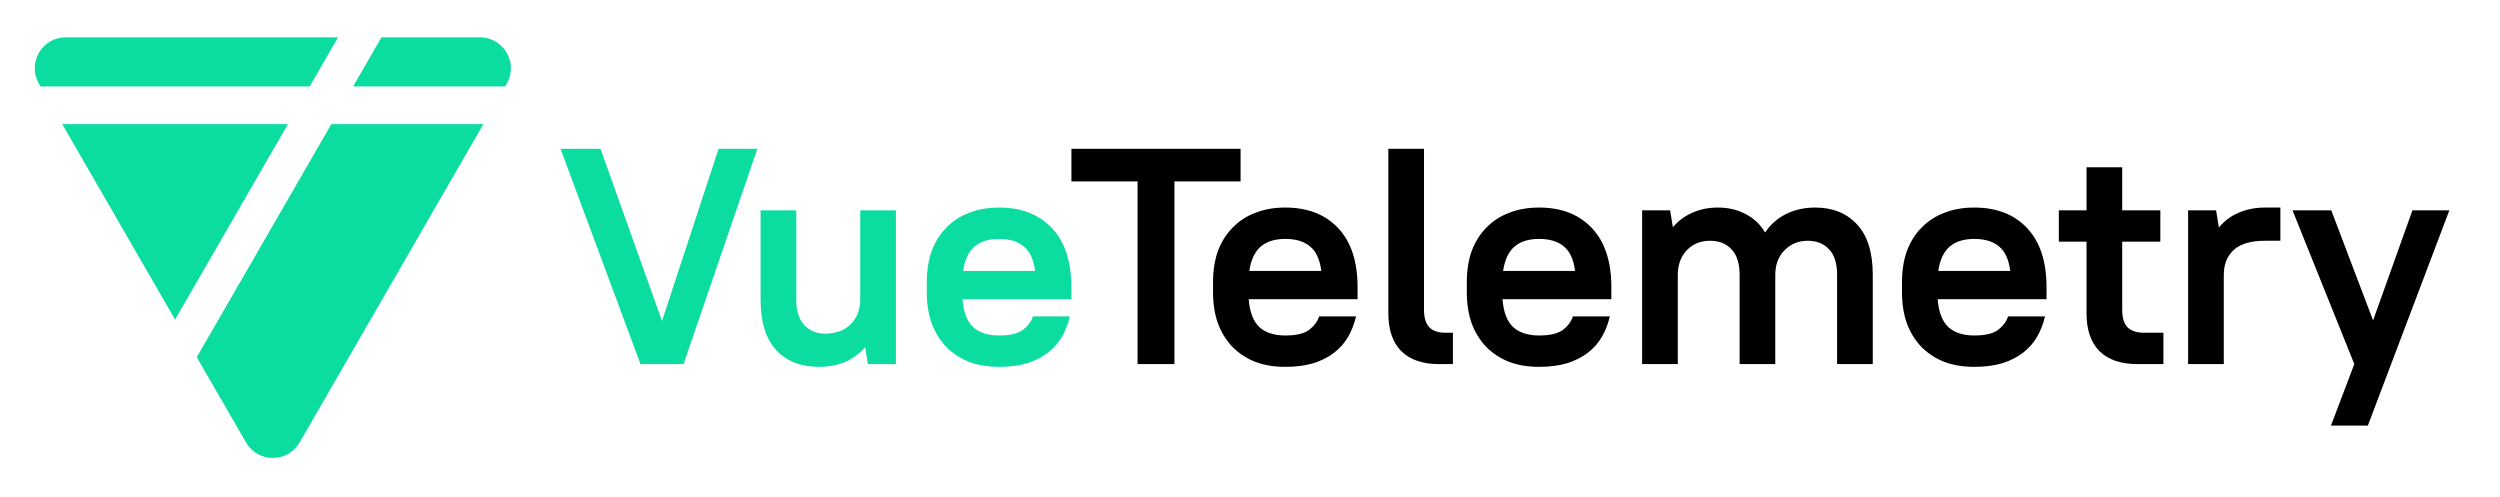
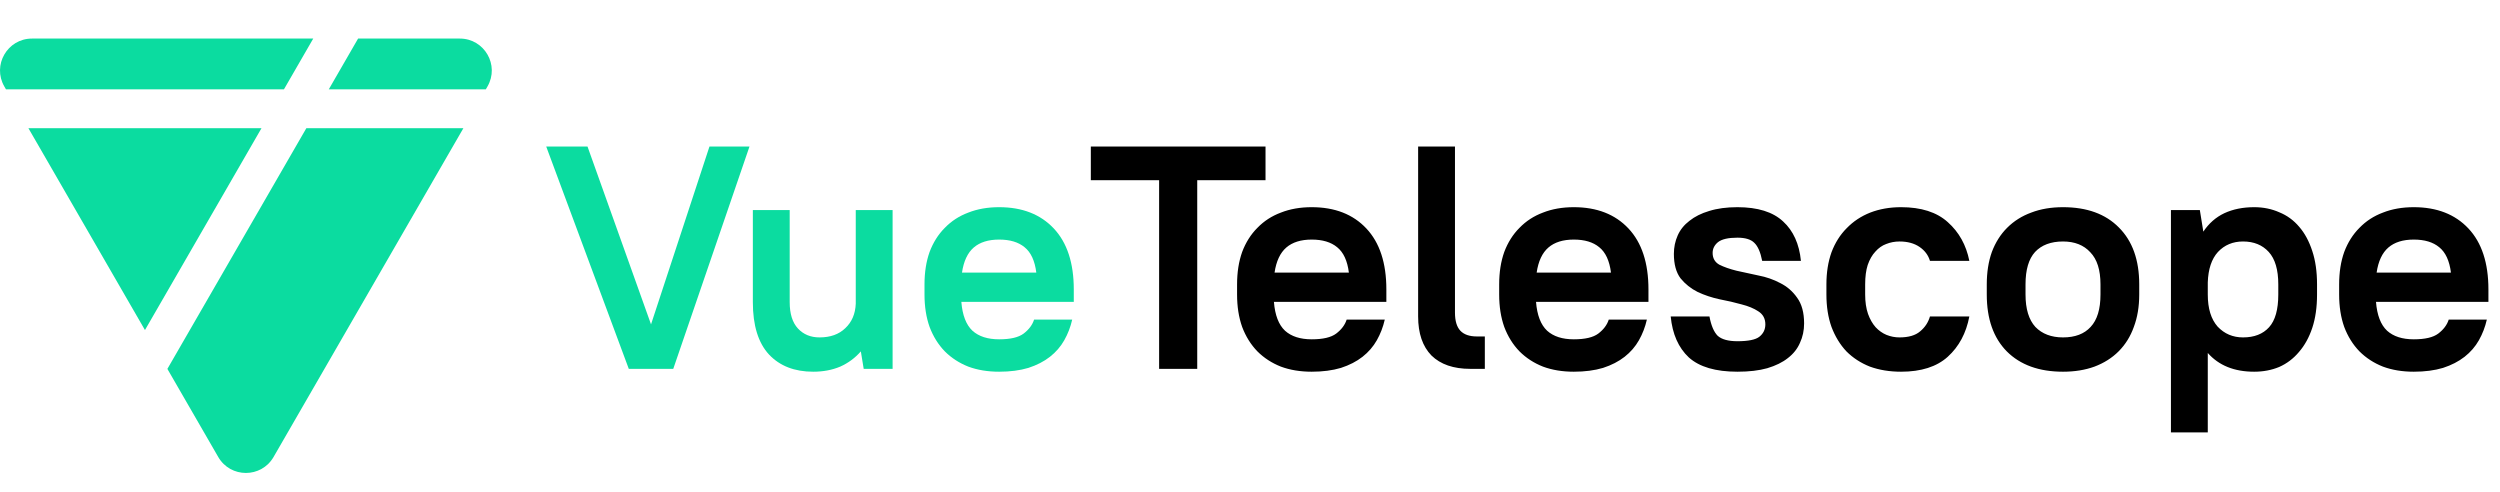
- <svg xmlns="http://www.w3.org/2000/svg" viewBox="0 0 504 100" fill="none">
-   <path d="M39.673 72.008L49.601 89.204C52.001 93.36 57.999 93.36 60.399 89.204L97.456 25.02H66.802L39.673 72.008Z" fill="#0BDCA0" />
-   <path d="M71.179 17.438H101.833L102.156 16.879C104.555 12.723 101.556 7.528 96.757 7.528H76.9L71.179 17.438Z" fill="#0BDCA0" />
-   <path d="M68.146 7.528L62.425 17.438H8.167L7.844 16.879C5.445 12.723 8.444 7.528 13.243 7.528H68.146Z" fill="#0BDCA0" />
-   <path d="M58.047 25.02L35.296 64.426L12.544 25.02H58.047Z" fill="#0BDCA0" />
-   <path d="M113 30H121.06L133.46 64.72L144.868 30H152.68L137.8 73.4H129.12L113 30Z" fill="#0BDCA0" />
-   <path d="M165.116 73.958C161.479 73.958 158.606 72.842 156.498 70.61C154.39 68.337 153.336 64.927 153.336 60.38V42.4H160.528V60.38C160.528 62.653 161.066 64.369 162.14 65.526C163.215 66.683 164.62 67.262 166.356 67.262C168.464 67.262 170.138 66.663 171.378 65.464C172.66 64.265 173.342 62.674 173.424 60.69V42.4H180.616V73.4H174.974L174.416 69.99C173.3 71.271 171.957 72.263 170.386 72.966C168.816 73.627 167.059 73.958 165.116 73.958Z" fill="#0BDCA0" />
-   <path d="M201.413 73.958C199.181 73.958 197.176 73.627 195.399 72.966C193.622 72.263 192.092 71.271 190.811 69.99C189.53 68.667 188.538 67.076 187.835 65.216C187.174 63.356 186.843 61.248 186.843 58.892V56.908C186.843 54.552 187.174 52.444 187.835 50.584C188.538 48.724 189.53 47.153 190.811 45.872C192.092 44.549 193.622 43.557 195.399 42.896C197.176 42.193 199.181 41.842 201.413 41.842C205.918 41.842 209.473 43.227 212.077 45.996C214.681 48.765 215.983 52.733 215.983 57.9V60.318H194.035C194.242 62.922 194.965 64.803 196.205 65.96C197.445 67.076 199.181 67.634 201.413 67.634C203.604 67.634 205.195 67.262 206.187 66.518C207.22 65.733 207.902 64.823 208.233 63.79H215.673C215.342 65.237 214.826 66.58 214.123 67.82C213.42 69.06 212.49 70.135 211.333 71.044C210.176 71.953 208.77 72.677 207.117 73.214C205.464 73.71 203.562 73.958 201.413 73.958ZM201.413 48.166C199.305 48.166 197.652 48.683 196.453 49.716C195.254 50.749 194.49 52.382 194.159 54.614H208.667C208.378 52.299 207.613 50.646 206.373 49.654C205.174 48.662 203.521 48.166 201.413 48.166Z" fill="#0BDCA0" />
-   <path d="M216 30H250.1V36.572H236.77V73.4H229.33V36.572H216V30Z" fill="black" />
-   <path d="M259.117 73.958C256.885 73.958 254.88 73.627 253.103 72.966C251.325 72.263 249.796 71.271 248.515 69.99C247.233 68.667 246.241 67.076 245.539 65.216C244.877 63.356 244.547 61.248 244.547 58.892V56.908C244.547 54.552 244.877 52.444 245.539 50.584C246.241 48.724 247.233 47.153 248.515 45.872C249.796 44.549 251.325 43.557 253.103 42.896C254.88 42.193 256.885 41.842 259.117 41.842C263.622 41.842 267.177 43.227 269.781 45.996C272.385 48.765 273.687 52.733 273.687 57.9V60.318H251.739C251.945 62.922 252.669 64.803 253.909 65.96C255.149 67.076 256.885 67.634 259.117 67.634C261.307 67.634 262.899 67.262 263.891 66.518C264.924 65.733 265.606 64.823 265.937 63.79H273.377C273.046 65.237 272.529 66.58 271.827 67.82C271.124 69.06 270.194 70.135 269.037 71.044C267.879 71.953 266.474 72.677 264.821 73.214C263.167 73.71 261.266 73.958 259.117 73.958ZM259.117 48.166C257.009 48.166 255.355 48.683 254.157 49.716C252.958 50.749 252.193 52.382 251.863 54.614H266.371C266.081 52.299 265.317 50.646 264.077 49.654C262.878 48.662 261.225 48.166 259.117 48.166Z" fill="black" />
-   <path d="M290.057 73.4C286.792 73.4 284.27 72.532 282.493 70.796C280.757 69.019 279.889 66.477 279.889 63.17V30H287.081V62.426C287.081 64.038 287.432 65.216 288.135 65.96C288.838 66.704 289.912 67.076 291.359 67.076H292.909V73.4H290.057Z" fill="black" />
-   <path d="M310.279 73.958C308.047 73.958 306.042 73.627 304.265 72.966C302.487 72.263 300.958 71.271 299.677 69.99C298.395 68.667 297.403 67.076 296.701 65.216C296.039 63.356 295.709 61.248 295.709 58.892V56.908C295.709 54.552 296.039 52.444 296.701 50.584C297.403 48.724 298.395 47.153 299.677 45.872C300.958 44.549 302.487 43.557 304.265 42.896C306.042 42.193 308.047 41.842 310.279 41.842C314.784 41.842 318.339 43.227 320.943 45.996C323.547 48.765 324.849 52.733 324.849 57.9V60.318H302.901C303.107 62.922 303.831 64.803 305.071 65.96C306.311 67.076 308.047 67.634 310.279 67.634C312.469 67.634 314.061 67.262 315.053 66.518C316.086 65.733 316.768 64.823 317.099 63.79H324.539C324.208 65.237 323.691 66.58 322.989 67.82C322.286 69.06 321.356 70.135 320.199 71.044C319.041 71.953 317.636 72.677 315.983 73.214C314.329 73.71 312.428 73.958 310.279 73.958ZM310.279 48.166C308.171 48.166 306.517 48.683 305.319 49.716C304.12 50.749 303.355 52.382 303.025 54.614H317.533C317.243 52.299 316.479 50.646 315.239 49.654C314.04 48.662 312.387 48.166 310.279 48.166Z" fill="black" />
-   <path d="M331.051 42.4H336.693L337.251 45.81C338.326 44.529 339.628 43.557 341.157 42.896C342.728 42.193 344.443 41.842 346.303 41.842C348.411 41.842 350.271 42.276 351.883 43.144C353.537 43.971 354.859 45.211 355.851 46.864C356.926 45.252 358.331 44.012 360.067 43.144C361.803 42.276 363.767 41.842 365.957 41.842C369.471 41.842 372.281 42.979 374.389 45.252C376.497 47.525 377.551 50.915 377.551 55.42V73.4H370.359V55.42C370.359 53.105 369.822 51.39 368.747 50.274C367.714 49.117 366.267 48.538 364.407 48.538C362.547 48.538 360.997 49.179 359.757 50.46C358.517 51.7 357.897 53.353 357.897 55.42V73.4H350.705V55.42C350.705 53.147 350.168 51.431 349.093 50.274C348.019 49.117 346.572 48.538 344.753 48.538C342.893 48.538 341.364 49.137 340.165 50.336C338.967 51.535 338.326 53.126 338.243 55.11V73.4H331.051V42.4Z" fill="black" />
-   <path d="M398.011 73.958C395.779 73.958 393.775 73.627 391.997 72.966C390.22 72.263 388.691 71.271 387.409 69.99C386.128 68.667 385.136 67.076 384.433 65.216C383.772 63.356 383.441 61.248 383.441 58.892V56.908C383.441 54.552 383.772 52.444 384.433 50.584C385.136 48.724 386.128 47.153 387.409 45.872C388.691 44.549 390.22 43.557 391.997 42.896C393.775 42.193 395.779 41.842 398.011 41.842C402.517 41.842 406.071 43.227 408.675 45.996C411.279 48.765 412.581 52.733 412.581 57.9V60.318H390.633C390.84 62.922 391.563 64.803 392.803 65.96C394.043 67.076 395.779 67.634 398.011 67.634C400.202 67.634 401.793 67.262 402.785 66.518C403.819 65.733 404.501 64.823 404.831 63.79H412.271C411.941 65.237 411.424 66.58 410.721 67.82C410.019 69.06 409.089 70.135 407.931 71.044C406.774 71.953 405.369 72.677 403.715 73.214C402.062 73.71 400.161 73.958 398.011 73.958ZM398.011 48.166C395.903 48.166 394.25 48.683 393.051 49.716C391.853 50.749 391.088 52.382 390.757 54.614H405.265C404.976 52.299 404.211 50.646 402.971 49.654C401.773 48.662 400.119 48.166 398.011 48.166Z" fill="black" />
-   <path d="M415.064 42.4H420.644V33.72H427.836V42.4H435.524V48.724H427.836V62.426C427.836 64.038 428.187 65.216 428.89 65.96C429.634 66.704 430.729 67.076 432.176 67.076H436.144V73.4H430.874C427.567 73.4 425.025 72.532 423.248 70.796C421.512 69.019 420.644 66.477 420.644 63.17V48.724H415.064V42.4Z" fill="black" />
-   <path d="M441.125 42.4H446.767L447.325 45.872C448.4 44.549 449.723 43.557 451.293 42.896C452.905 42.193 454.683 41.842 456.625 41.842H459.725V48.538H456.625C453.773 48.538 451.665 49.158 450.301 50.398C448.979 51.638 448.317 53.312 448.317 55.42V73.4H441.125V42.4Z" fill="black" />
-   <path d="M474.631 73.4L462.169 42.4H469.981L478.413 64.596L486.349 42.4H493.789L477.359 85.8H469.919L474.631 73.4Z" fill="black" />
+ <svg xmlns="http://www.w3.org/2000/svg" viewBox="0 0 488 96" fill="none">
+   <path d="M32.673 72.008L42.601 89.204C45.001 93.36 50.999 93.36 53.399 89.204L90.456 25.02H59.802L32.673 72.008Z" fill="#0BDCA0" />
+   <path d="M64.179 17.438H94.833L95.156 16.879C97.555 12.723 94.556 7.528 89.757 7.528H69.9L64.179 17.438Z" fill="#0BDCA0" />
+   <path d="M61.146 7.528L55.425 17.438H1.167L0.844 16.879C-1.555 12.723 1.444 7.528 6.243 7.528H61.146Z" fill="#0BDCA0" />
+   <path d="M51.047 25.02L28.296 64.426L5.544 25.02H51.047Z" fill="#0BDCA0" />
+   <path d="M106.62 28.6H114.68L127.08 63.32L138.488 28.6H146.3L131.42 72H122.74L106.62 28.6ZM158.736 72.558C155.099 72.558 152.226 71.442 150.118 69.21C148.01 66.937 146.956 63.527 146.956 58.98V41H154.148V58.98C154.148 61.253 154.686 62.969 155.76 64.126C156.835 65.283 158.24 65.862 159.976 65.862C162.084 65.862 163.758 65.263 164.998 64.064C166.28 62.865 166.962 61.274 167.044 59.29V41H174.236V72H168.594L168.036 68.59C166.92 69.871 165.577 70.863 164.006 71.566C162.436 72.227 160.679 72.558 158.736 72.558ZM195.033 72.558C192.801 72.558 190.796 72.227 189.019 71.566C187.242 70.863 185.712 69.871 184.431 68.59C183.15 67.267 182.158 65.676 181.455 63.816C180.794 61.956 180.463 59.848 180.463 57.492V55.508C180.463 53.152 180.794 51.044 181.455 49.184C182.158 47.324 183.15 45.753 184.431 44.472C185.712 43.149 187.242 42.157 189.019 41.496C190.796 40.793 192.801 40.442 195.033 40.442C199.538 40.442 203.093 41.827 205.697 44.596C208.301 47.365 209.603 51.333 209.603 56.5V58.918H187.655C187.862 61.522 188.585 63.403 189.825 64.56C191.065 65.676 192.801 66.234 195.033 66.234C197.224 66.234 198.815 65.862 199.807 65.118C200.84 64.333 201.522 63.423 201.853 62.39H209.293C208.962 63.837 208.446 65.18 207.743 66.42C207.04 67.66 206.11 68.735 204.953 69.644C203.796 70.553 202.39 71.277 200.737 71.814C199.084 72.31 197.182 72.558 195.033 72.558ZM195.033 46.766C192.925 46.766 191.272 47.283 190.073 48.316C188.874 49.349 188.11 50.982 187.779 53.214H202.287C201.998 50.899 201.233 49.246 199.993 48.254C198.794 47.262 197.141 46.766 195.033 46.766Z" fill="#0BDCA0" />
+   <path d="M212.93 28.6H247.03V35.172H233.7V72H226.26V35.172H212.93V28.6ZM256.047 72.558C253.815 72.558 251.81 72.227 250.033 71.566C248.255 70.863 246.726 69.871 245.445 68.59C244.163 67.267 243.171 65.676 242.469 63.816C241.807 61.956 241.477 59.848 241.477 57.492V55.508C241.477 53.152 241.807 51.044 242.469 49.184C243.171 47.324 244.163 45.753 245.445 44.472C246.726 43.149 248.255 42.157 250.033 41.496C251.81 40.793 253.815 40.442 256.047 40.442C260.552 40.442 264.107 41.827 266.711 44.596C269.315 47.365 270.617 51.333 270.617 56.5V58.918H248.669C248.875 61.522 249.599 63.403 250.839 64.56C252.079 65.676 253.815 66.234 256.047 66.234C258.237 66.234 259.829 65.862 260.821 65.118C261.854 64.333 262.536 63.423 262.867 62.39H270.307C269.976 63.837 269.459 65.18 268.757 66.42C268.054 67.66 267.124 68.735 265.967 69.644C264.809 70.553 263.404 71.277 261.751 71.814C260.097 72.31 258.196 72.558 256.047 72.558ZM256.047 46.766C253.939 46.766 252.285 47.283 251.087 48.316C249.888 49.349 249.123 50.982 248.793 53.214H263.301C263.011 50.899 262.247 49.246 261.007 48.254C259.808 47.262 258.155 46.766 256.047 46.766ZM286.987 72C283.722 72 281.2 71.132 279.423 69.396C277.687 67.619 276.819 65.077 276.819 61.77V28.6H284.011V61.026C284.011 62.638 284.362 63.816 285.065 64.56C285.768 65.304 286.842 65.676 288.289 65.676H289.839V72H286.987ZM307.209 72.558C304.977 72.558 302.972 72.227 301.195 71.566C299.417 70.863 297.888 69.871 296.607 68.59C295.325 67.267 294.333 65.676 293.631 63.816C292.969 61.956 292.639 59.848 292.639 57.492V55.508C292.639 53.152 292.969 51.044 293.631 49.184C294.333 47.324 295.325 45.753 296.607 44.472C297.888 43.149 299.417 42.157 301.195 41.496C302.972 40.793 304.977 40.442 307.209 40.442C311.714 40.442 315.269 41.827 317.873 44.596C320.477 47.365 321.779 51.333 321.779 56.5V58.918H299.831C300.037 61.522 300.761 63.403 302.001 64.56C303.241 65.676 304.977 66.234 307.209 66.234C309.399 66.234 310.991 65.862 311.983 65.118C313.016 64.333 313.698 63.423 314.029 62.39H321.469C321.138 63.837 320.621 65.18 319.919 66.42C319.216 67.66 318.286 68.735 317.129 69.644C315.971 70.553 314.566 71.277 312.913 71.814C311.259 72.31 309.358 72.558 307.209 72.558ZM307.209 46.766C305.101 46.766 303.447 47.283 302.249 48.316C301.05 49.349 300.285 50.982 299.955 53.214H314.463C314.173 50.899 313.409 49.246 312.169 48.254C310.97 47.262 309.317 46.766 307.209 46.766ZM339.141 72.558C334.884 72.558 331.722 71.628 329.655 69.768C327.63 67.867 326.452 65.201 326.121 61.77H333.685C334.016 63.547 334.553 64.808 335.297 65.552C336.083 66.255 337.364 66.606 339.141 66.606C341.249 66.606 342.675 66.317 343.419 65.738C344.205 65.118 344.597 64.312 344.597 63.32C344.597 62.204 344.143 61.357 343.233 60.778C342.365 60.199 341.27 59.745 339.947 59.414C338.625 59.042 337.199 58.711 335.669 58.422C334.14 58.091 332.714 57.616 331.391 56.996C330.069 56.335 328.953 55.446 328.043 54.33C327.175 53.173 326.741 51.581 326.741 49.556C326.741 48.275 326.989 47.076 327.485 45.96C327.981 44.844 328.746 43.893 329.779 43.108C330.813 42.281 332.094 41.641 333.623 41.186C335.194 40.69 337.033 40.442 339.141 40.442C343.109 40.442 346.085 41.372 348.069 43.232C350.053 45.051 351.211 47.613 351.541 50.92H343.977C343.647 49.225 343.13 48.047 342.427 47.386C341.766 46.725 340.671 46.394 339.141 46.394C337.364 46.394 336.103 46.683 335.359 47.262C334.657 47.841 334.305 48.543 334.305 49.37C334.305 50.403 334.739 51.168 335.607 51.664C336.517 52.119 337.633 52.511 338.955 52.842C340.278 53.131 341.704 53.441 343.233 53.772C344.763 54.061 346.189 54.557 347.511 55.26C348.834 55.921 349.929 56.872 350.797 58.112C351.707 59.352 352.161 61.026 352.161 63.134C352.161 64.498 351.893 65.759 351.355 66.916C350.859 68.073 350.074 69.065 348.999 69.892C347.966 70.719 346.623 71.38 344.969 71.876C343.357 72.331 341.415 72.558 339.141 72.558ZM371.086 72.558C368.854 72.558 366.828 72.227 365.01 71.566C363.232 70.863 361.703 69.871 360.422 68.59C359.182 67.267 358.21 65.676 357.508 63.816C356.846 61.956 356.516 59.848 356.516 57.492V55.508C356.516 53.193 356.846 51.106 357.508 49.246C358.21 47.386 359.202 45.815 360.484 44.534C361.765 43.211 363.294 42.199 365.072 41.496C366.89 40.793 368.895 40.442 371.086 40.442C375.012 40.442 378.05 41.413 380.2 43.356C382.39 45.299 383.796 47.82 384.416 50.92H376.728C376.397 49.804 375.715 48.895 374.682 48.192C373.648 47.489 372.346 47.138 370.776 47.138C369.866 47.138 368.998 47.303 368.172 47.634C367.386 47.923 366.684 48.419 366.064 49.122C365.444 49.783 364.948 50.651 364.576 51.726C364.245 52.759 364.08 54.02 364.08 55.508V57.492C364.08 58.939 364.266 60.199 364.638 61.274C365.01 62.307 365.506 63.175 366.126 63.878C366.746 64.539 367.448 65.035 368.234 65.366C369.06 65.697 369.908 65.862 370.776 65.862C372.553 65.862 373.896 65.469 374.806 64.684C375.756 63.899 376.397 62.927 376.728 61.77H384.416C383.796 65.035 382.39 67.66 380.2 69.644C378.05 71.587 375.012 72.558 371.086 72.558ZM402.698 72.558C398.028 72.558 394.37 71.235 391.724 68.59C389.12 65.945 387.818 62.245 387.818 57.492V55.508C387.818 53.152 388.149 51.044 388.81 49.184C389.513 47.324 390.505 45.753 391.786 44.472C393.109 43.149 394.68 42.157 396.498 41.496C398.317 40.793 400.384 40.442 402.698 40.442C407.369 40.442 411.006 41.765 413.61 44.41C416.256 47.055 417.578 50.755 417.578 55.508V57.492C417.578 59.848 417.227 61.956 416.524 63.816C415.863 65.676 414.871 67.267 413.548 68.59C412.267 69.871 410.696 70.863 408.836 71.566C407.018 72.227 404.972 72.558 402.698 72.558ZM402.698 65.862C405.054 65.862 406.852 65.18 408.092 63.816C409.374 62.452 410.014 60.344 410.014 57.492V55.508C410.014 52.697 409.353 50.61 408.03 49.246C406.749 47.841 404.972 47.138 402.698 47.138C400.342 47.138 398.524 47.82 397.242 49.184C396.002 50.548 395.382 52.656 395.382 55.508V57.492C395.382 60.303 396.023 62.411 397.304 63.816C398.627 65.18 400.425 65.862 402.698 65.862ZM440.01 72.558C436.125 72.558 433.108 71.339 430.958 68.9V84.4H423.766V41H429.408L430.09 45.216C431.165 43.604 432.529 42.405 434.182 41.62C435.877 40.835 437.82 40.442 440.01 40.442C441.788 40.442 443.42 40.773 444.908 41.434C446.438 42.054 447.74 43.005 448.814 44.286C449.889 45.526 450.736 47.097 451.356 48.998C451.976 50.858 452.286 53.028 452.286 55.508V57.492C452.286 59.972 451.976 62.142 451.356 64.002C450.736 65.862 449.868 67.433 448.752 68.714C447.678 69.995 446.396 70.967 444.908 71.628C443.42 72.248 441.788 72.558 440.01 72.558ZM437.84 65.862C440.031 65.862 441.726 65.201 442.924 63.878C444.123 62.555 444.722 60.427 444.722 57.492V55.508C444.722 52.656 444.102 50.548 442.862 49.184C441.622 47.82 439.948 47.138 437.84 47.138C435.856 47.138 434.224 47.82 432.942 49.184C431.702 50.548 431.041 52.532 430.958 55.136V57.492C430.958 60.22 431.599 62.307 432.88 63.754C434.203 65.159 435.856 65.862 437.84 65.862ZM471.17 72.558C468.938 72.558 466.933 72.227 465.156 71.566C463.378 70.863 461.849 69.871 460.568 68.59C459.286 67.267 458.294 65.676 457.592 63.816C456.93 61.956 456.6 59.848 456.6 57.492V55.508C456.6 53.152 456.93 51.044 457.592 49.184C458.294 47.324 459.286 45.753 460.568 44.472C461.849 43.149 463.378 42.157 465.156 41.496C466.933 40.793 468.938 40.442 471.17 40.442C475.675 40.442 479.23 41.827 481.834 44.596C484.438 47.365 485.74 51.333 485.74 56.5V58.918H463.792C463.998 61.522 464.722 63.403 465.962 64.56C467.202 65.676 468.938 66.234 471.17 66.234C473.36 66.234 474.952 65.862 475.944 65.118C476.977 64.333 477.659 63.423 477.99 62.39H485.43C485.099 63.837 484.582 65.18 483.88 66.42C483.177 67.66 482.247 68.735 481.09 69.644C479.932 70.553 478.527 71.277 476.874 71.814C475.22 72.31 473.319 72.558 471.17 72.558ZM471.17 46.766C469.062 46.766 467.408 47.283 466.21 48.316C465.011 49.349 464.246 50.982 463.916 53.214H478.424C478.134 50.899 477.37 49.246 476.13 48.254C474.931 47.262 473.278 46.766 471.17 46.766Z" fill="black" />
</svg>
